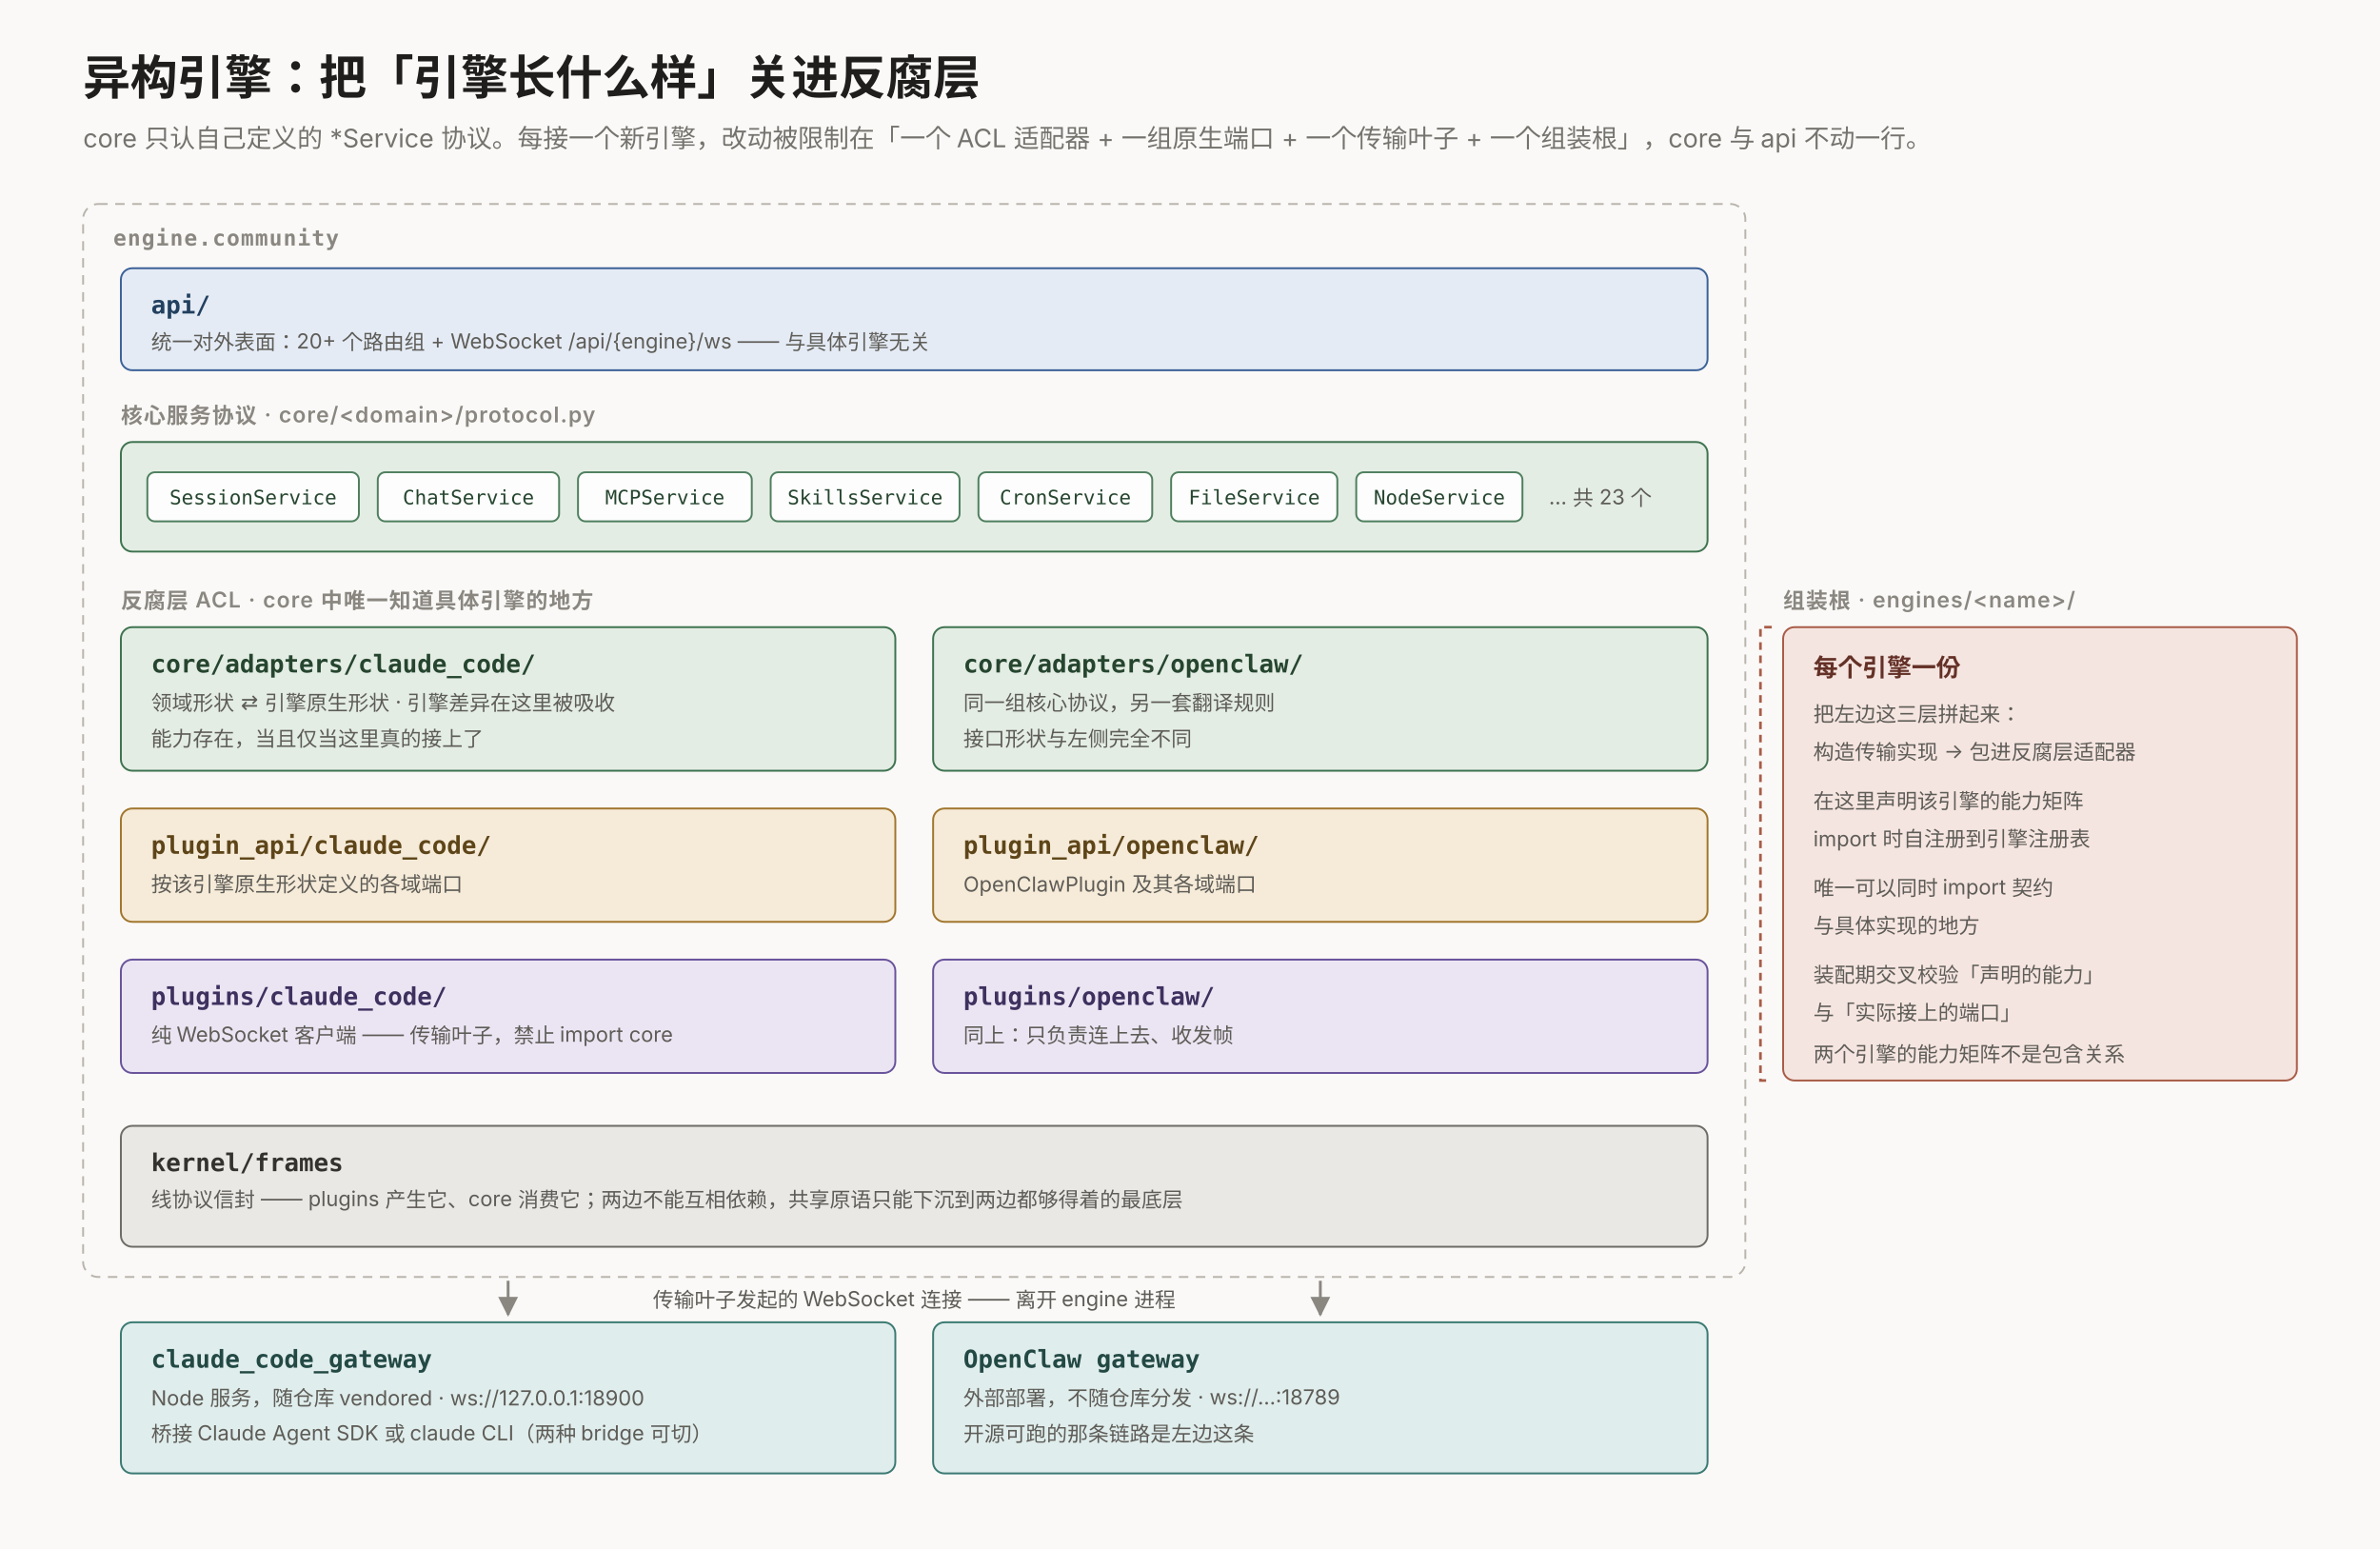
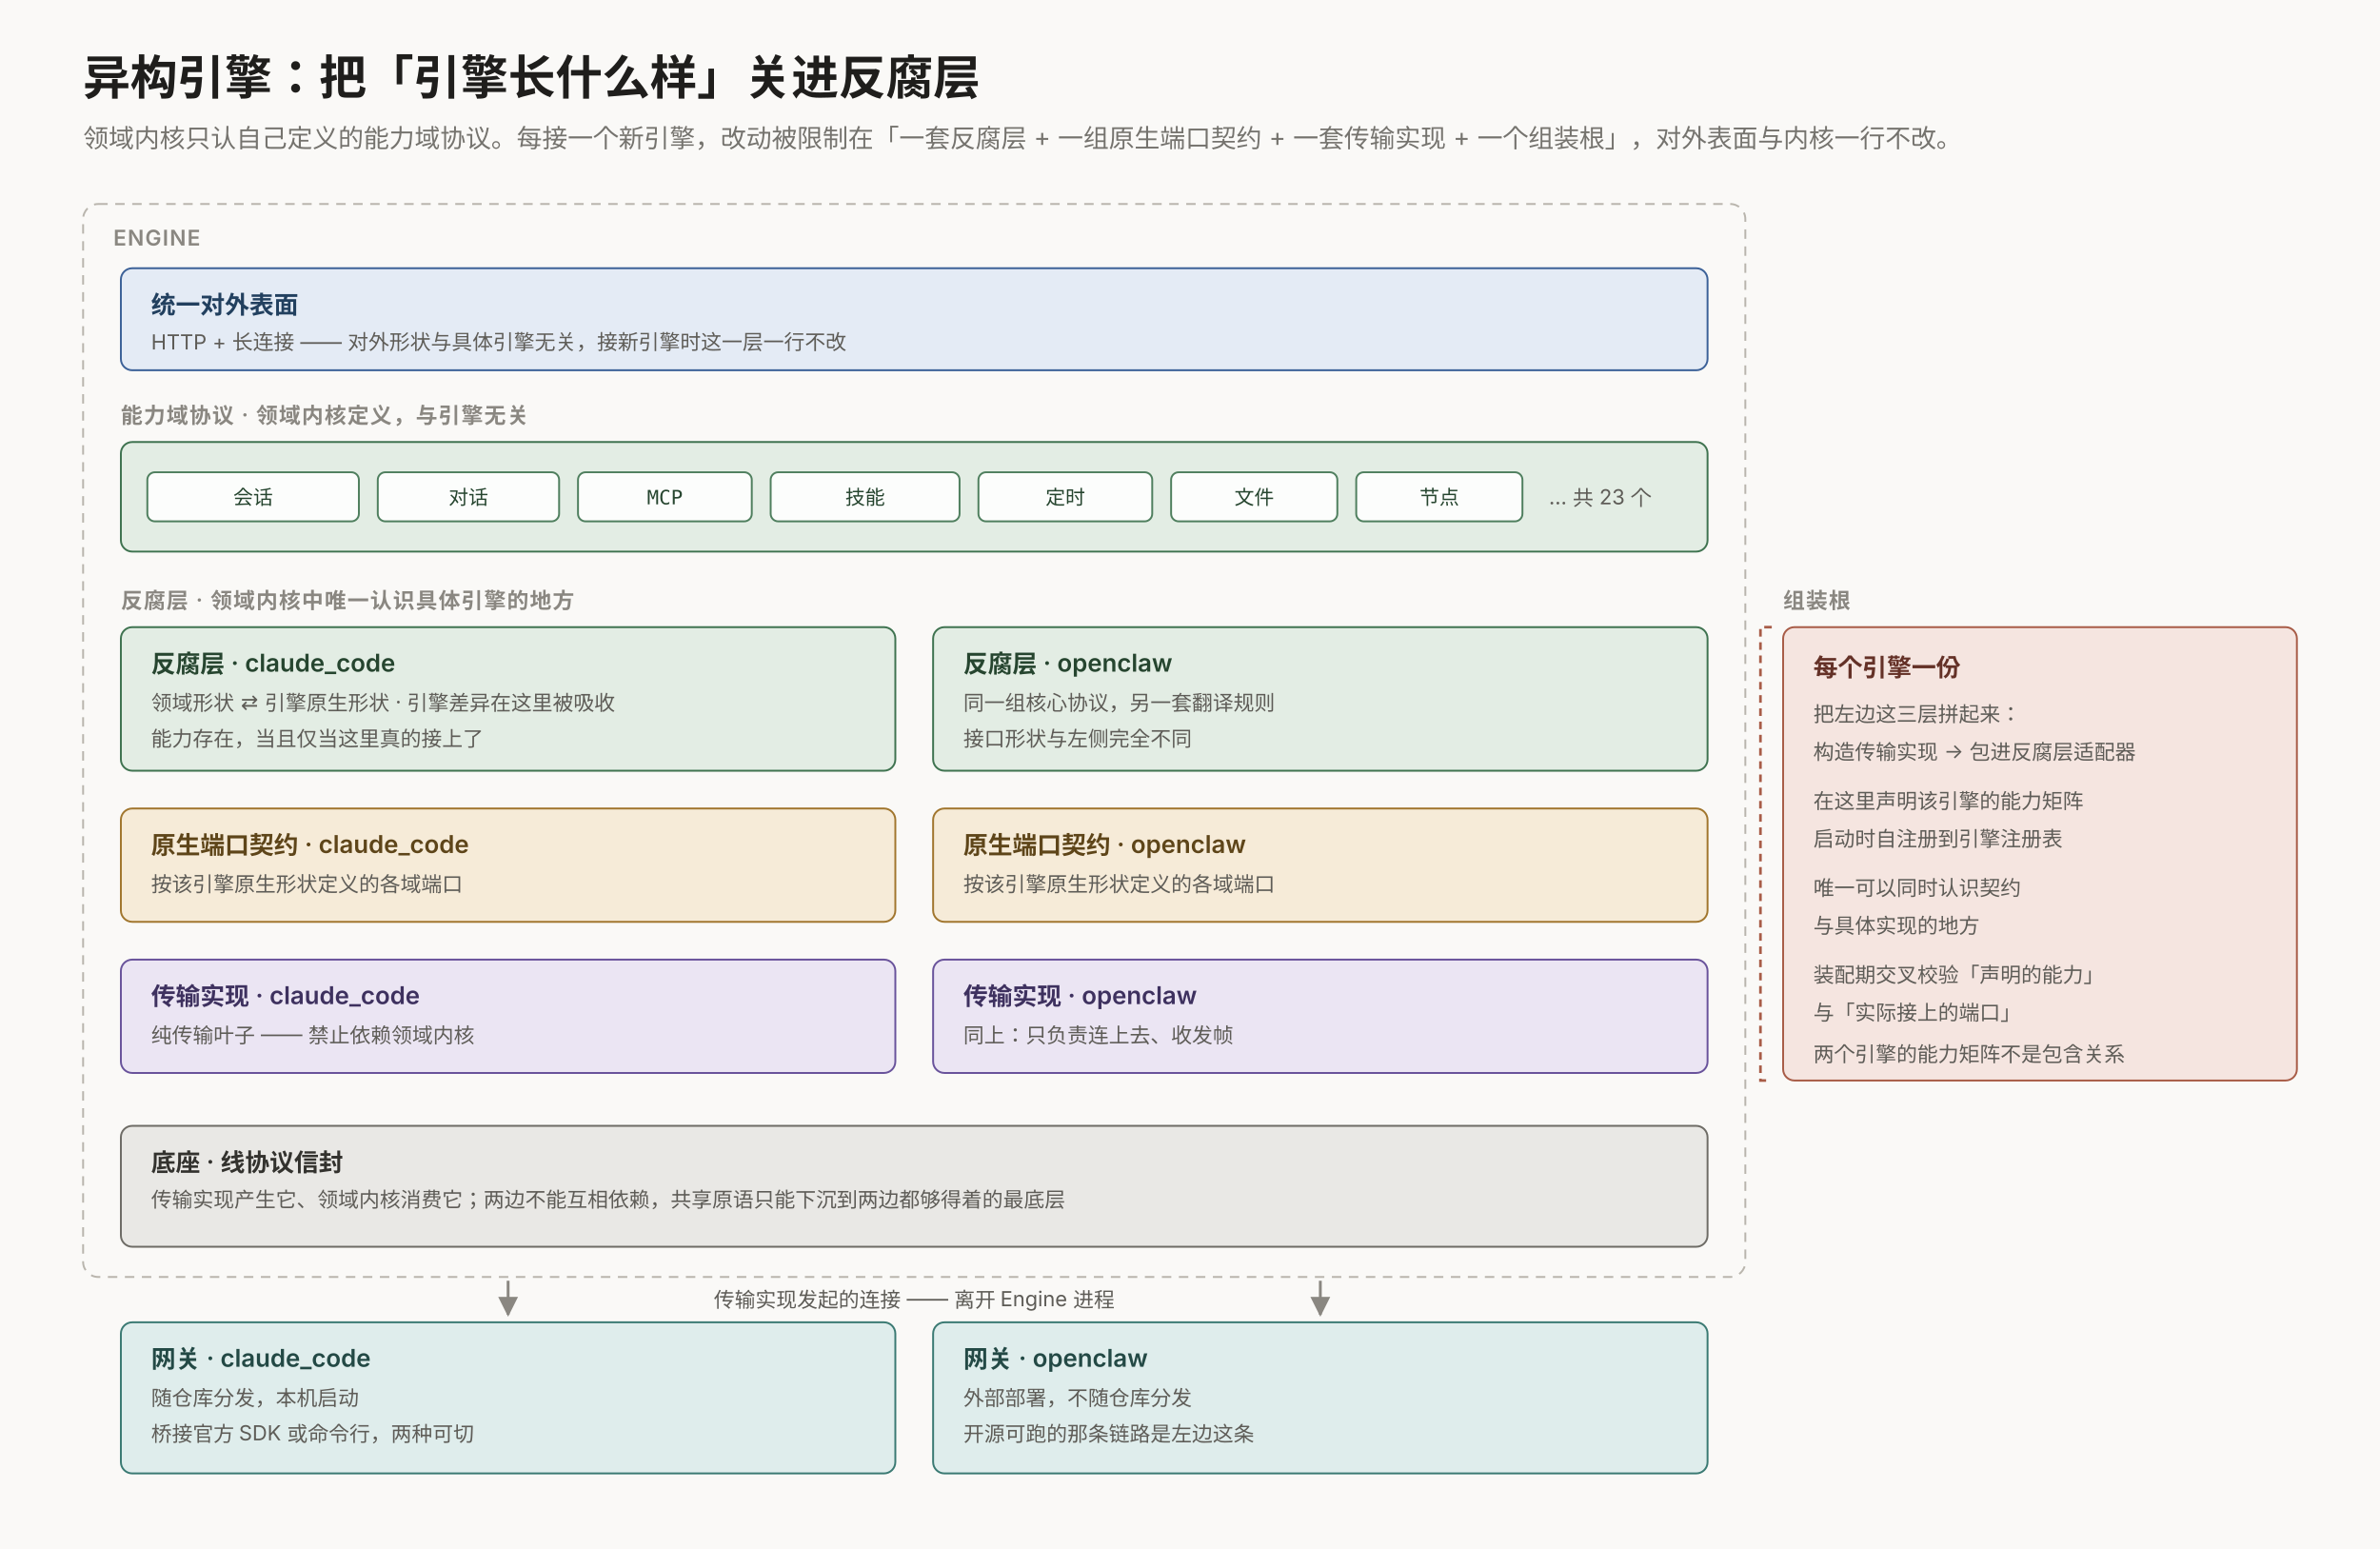
<svg xmlns="http://www.w3.org/2000/svg" viewBox="0 0 1260 820" width="1260" height="820" role="img" aria-label="异构引擎反腐层架构">
  <style>
    .t{font-family:-apple-system,BlinkMacSystemFont,"Segoe UI","PingFang SC","Hiragino Sans GB","Microsoft YaHei","Noto Sans SC",sans-serif}
    .m{font-family:"SF Mono","JetBrains Mono",Menlo,Consolas,monospace}
    .title{font-size:25px;font-weight:600;fill:#1F1E1C}
    .sub{font-size:13.5px;fill:#75736E}
    .bt{font-size:13px;font-weight:600}
    .bm{font-size:11.5px}
    .bd{font-size:11px;fill:#5E5C57}
    .lbl{font-size:11.5px;font-weight:600;fill:#8A8781;letter-spacing:.05em}
    .chip{font-size:10.5px}
  </style>
  <rect width="1260" height="820" fill="#FAF9F7" />
  <defs>
    <marker id="b1" viewBox="0 0 10 10" refX="9" refY="5" markerWidth="7" markerHeight="7" orient="auto">
      <path d="M 0 0 L 10 5 L 0 10 z" fill="#8A8781" />
    </marker>
  </defs>
  <g class="t">
    <text x="44" y="50" class="title">异构引擎：把「引擎长什么样」关进反腐层</text>
-     <text x="44" y="78" class="sub">core 只认自己定义的 *Service 协议。每接一个新引擎，改动被限制在「一个 ACL 适配器 + 一组原生端口 + 一个传输叶子 + 一个组装根」，core 与 api 不动一行。</text>
+     <text x="44" y="78" class="sub">领域内核只认自己定义的能力域协议。每接一个新引擎，改动被限制在「一套反腐层 + 一组原生端口契约 + 一套传输实现 + 一个组装根」，对外表面与内核一行不改。</text>
    <rect x="44" y="108" width="880" height="568" rx="8" fill="none" stroke="#B9B5AD" stroke-dasharray="5 4" />
-     <text x="60" y="130" class="m lbl">engine.community</text>
+     <text x="60" y="130" class="lbl">ENGINE</text>
    <rect x="64" y="142" width="840" height="54" rx="6" fill="#E4EBF5" stroke="#3C6198" />
-     <text x="80" y="166" class="m bt" fill="#22405F">api/</text>
-     <text x="80" y="185" class="bd">统一对外表面：20+ 个路由组 + WebSocket /api/{engine}/ws —— 与具体引擎无关</text>
-     <text x="64" y="224" class="lbl">核心服务协议 · core/&lt;domain&gt;/protocol.py</text>
+     <text x="80" y="166" class="bt" fill="#22405F">统一对外表面</text>
+     <text x="80" y="185" class="bd">HTTP + 长连接 —— 对外形状与具体引擎无关，接新引擎时这一层一行不改</text>
+     <text x="64" y="224" class="lbl">能力域协议 · 领域内核定义，与引擎无关</text>
    <rect x="64" y="234" width="840" height="58" rx="6" fill="#E3EDE4" stroke="#3F7350" />
    <g class="m chip" fill="#26452F">
      <rect x="78" y="250" width="112" height="26" rx="4" fill="#FFFFFF" stroke="#3F7350" opacity="0.9" />
-       <text x="134" y="267" text-anchor="middle">SessionService</text>
+       <text x="134" y="267" text-anchor="middle">会话</text>
      <rect x="200" y="250" width="96" height="26" rx="4" fill="#FFFFFF" stroke="#3F7350" opacity="0.9" />
-       <text x="248" y="267" text-anchor="middle">ChatService</text>
+       <text x="248" y="267" text-anchor="middle">对话</text>
      <rect x="306" y="250" width="92" height="26" rx="4" fill="#FFFFFF" stroke="#3F7350" opacity="0.9" />
-       <text x="352" y="267" text-anchor="middle">MCPService</text>
+       <text x="352" y="267" text-anchor="middle">MCP</text>
      <rect x="408" y="250" width="100" height="26" rx="4" fill="#FFFFFF" stroke="#3F7350" opacity="0.9" />
-       <text x="458" y="267" text-anchor="middle">SkillsService</text>
+       <text x="458" y="267" text-anchor="middle">技能</text>
      <rect x="518" y="250" width="92" height="26" rx="4" fill="#FFFFFF" stroke="#3F7350" opacity="0.9" />
-       <text x="564" y="267" text-anchor="middle">CronService</text>
+       <text x="564" y="267" text-anchor="middle">定时</text>
      <rect x="620" y="250" width="88" height="26" rx="4" fill="#FFFFFF" stroke="#3F7350" opacity="0.9" />
-       <text x="664" y="267" text-anchor="middle">FileService</text>
+       <text x="664" y="267" text-anchor="middle">文件</text>
      <rect x="718" y="250" width="88" height="26" rx="4" fill="#FFFFFF" stroke="#3F7350" opacity="0.9" />
-       <text x="762" y="267" text-anchor="middle">NodeService</text>
+       <text x="762" y="267" text-anchor="middle">节点</text>
    </g>
    <text x="820" y="267" class="bd">… 共 23 个</text>
-     <text x="64" y="322" class="lbl">反腐层 ACL · core 中唯一知道具体引擎的地方</text>
+     <text x="64" y="322" class="lbl">反腐层 · 领域内核中唯一认识具体引擎的地方</text>
    <rect x="64" y="332" width="410" height="76" rx="6" fill="#E3EDE4" stroke="#3F7350" />
-     <text x="80" y="356" class="m bt" fill="#26452F">core/adapters/claude_code/</text>
+     <text x="80" y="356" class="bt" fill="#26452F">反腐层 · claude_code</text>
    <text x="80" y="376" class="bd">领域形状 ⇄ 引擎原生形状 · 引擎差异在这里被吸收</text>
    <text x="80" y="395" class="bd">能力存在，当且仅当这里真的接上了</text>
    <rect x="494" y="332" width="410" height="76" rx="6" fill="#E3EDE4" stroke="#3F7350" />
-     <text x="510" y="356" class="m bt" fill="#26452F">core/adapters/openclaw/</text>
+     <text x="510" y="356" class="bt" fill="#26452F">反腐层 · openclaw</text>
    <text x="510" y="376" class="bd">同一组核心协议，另一套翻译规则</text>
    <text x="510" y="395" class="bd">接口形状与左侧完全不同</text>
    <rect x="64" y="428" width="410" height="60" rx="6" fill="#F6EBD8" stroke="#A1762E" />
-     <text x="80" y="452" class="m bt" fill="#5E4519">plugin_api/claude_code/</text>
+     <text x="80" y="452" class="bt" fill="#5E4519">原生端口契约 · claude_code</text>
    <text x="80" y="472" class="bd">按该引擎原生形状定义的各域端口</text>
    <rect x="494" y="428" width="410" height="60" rx="6" fill="#F6EBD8" stroke="#A1762E" />
-     <text x="510" y="452" class="m bt" fill="#5E4519">plugin_api/openclaw/</text>
-     <text x="510" y="472" class="bd">OpenClawPlugin 及其各域端口</text>
+     <text x="510" y="452" class="bt" fill="#5E4519">原生端口契约 · openclaw</text>
+     <text x="510" y="472" class="bd">按该引擎原生形状定义的各域端口</text>
    <rect x="64" y="508" width="410" height="60" rx="6" fill="#EBE5F3" stroke="#69539B" />
-     <text x="80" y="532" class="m bt" fill="#3E315F">plugins/claude_code/</text>
-     <text x="80" y="552" class="bd">纯 WebSocket 客户端 —— 传输叶子，禁止 import core</text>
+     <text x="80" y="532" class="bt" fill="#3E315F">传输实现 · claude_code</text>
+     <text x="80" y="552" class="bd">纯传输叶子 —— 禁止依赖领域内核</text>
    <rect x="494" y="508" width="410" height="60" rx="6" fill="#EBE5F3" stroke="#69539B" />
-     <text x="510" y="532" class="m bt" fill="#3E315F">plugins/openclaw/</text>
+     <text x="510" y="532" class="bt" fill="#3E315F">传输实现 · openclaw</text>
    <text x="510" y="552" class="bd">同上：只负责连上去、收发帧</text>
    <rect x="64" y="596" width="840" height="64" rx="6" fill="#E9E8E5" stroke="#6E6C66" />
-     <text x="80" y="620" class="m bt" fill="#33322E">kernel/frames</text>
-     <text x="80" y="639" class="bd">线协议信封 —— plugins 产生它、core 消费它；两边不能互相依赖，共享原语只能下沉到两边都够得着的最底层</text>
-     <text x="944" y="322" class="lbl">组装根 · engines/&lt;name&gt;/</text>
+     <text x="80" y="620" class="bt" fill="#33322E">底座 · 线协议信封</text>
+     <text x="80" y="639" class="bd">传输实现产生它、领域内核消费它；两边不能互相依赖，共享原语只能下沉到两边都够得着的最底层</text>
+     <text x="944" y="322" class="lbl">组装根</text>
    <path d="M 938 332 L 932 332 L 932 572 L 938 572" fill="none" stroke="#A85C47" stroke-width="1.4" stroke-dasharray="4 3" />
    <rect x="944" y="332" width="272" height="240" rx="6" fill="#F5E5E0" stroke="#A85C47" />
    <text x="960" y="358" class="bt" fill="#643127">每个引擎一份</text>
    <text x="960" y="382" class="bd">把左边这三层拼起来：</text>
    <text x="960" y="402" class="bd">构造传输实现 → 包进反腐层适配器</text>
    <text x="960" y="428" class="bd">在这里声明该引擎的能力矩阵</text>
-     <text x="960" y="448" class="bd">import 时自注册到引擎注册表</text>
-     <text x="960" y="474" class="bd">唯一可以同时 import 契约</text>
+     <text x="960" y="448" class="bd">启动时自注册到引擎注册表</text>
+     <text x="960" y="474" class="bd">唯一可以同时认识契约</text>
    <text x="960" y="494" class="bd">与具体实现的地方</text>
    <text x="960" y="520" class="bd">装配期交叉校验「声明的能力」</text>
    <text x="960" y="540" class="bd">与「实际接上的端口」</text>
    <text x="960" y="562" class="bd">两个引擎的能力矩阵不是包含关系</text>
    <line x1="269" y1="678" x2="269" y2="696" stroke="#8A8781" stroke-width="1.5" marker-end="url(#b1)" />
    <line x1="699" y1="678" x2="699" y2="696" stroke="#8A8781" stroke-width="1.5" marker-end="url(#b1)" />
-     <text x="484" y="692" class="bd" text-anchor="middle">传输叶子发起的 WebSocket 连接 —— 离开 engine 进程</text>
+     <text x="484" y="692" class="bd" text-anchor="middle">传输实现发起的连接 —— 离开 Engine 进程</text>
    <rect x="64" y="700" width="410" height="80" rx="6" fill="#DFEDEC" stroke="#3B7A73" />
-     <text x="80" y="724" class="m bt" fill="#234945">claude_code_gateway</text>
-     <text x="80" y="744" class="bd">Node 服务，随仓库 vendored · ws://127.0.0.1:18900</text>
-     <text x="80" y="763" class="bd">桥接 Claude Agent SDK 或 claude CLI（两种 bridge 可切）</text>
+     <text x="80" y="724" class="bt" fill="#234945">网关 · claude_code</text>
+     <text x="80" y="744" class="bd">随仓库分发，本机启动</text>
+     <text x="80" y="763" class="bd">桥接官方 SDK 或命令行，两种可切</text>
    <rect x="494" y="700" width="410" height="80" rx="6" fill="#DFEDEC" stroke="#3B7A73" />
-     <text x="510" y="724" class="m bt" fill="#234945">OpenClaw gateway</text>
-     <text x="510" y="744" class="bd">外部部署，不随仓库分发 · ws://…:18789</text>
+     <text x="510" y="724" class="bt" fill="#234945">网关 · openclaw</text>
+     <text x="510" y="744" class="bd">外部部署，不随仓库分发</text>
    <text x="510" y="763" class="bd">开源可跑的那条链路是左边这条</text>
  </g>
</svg>
